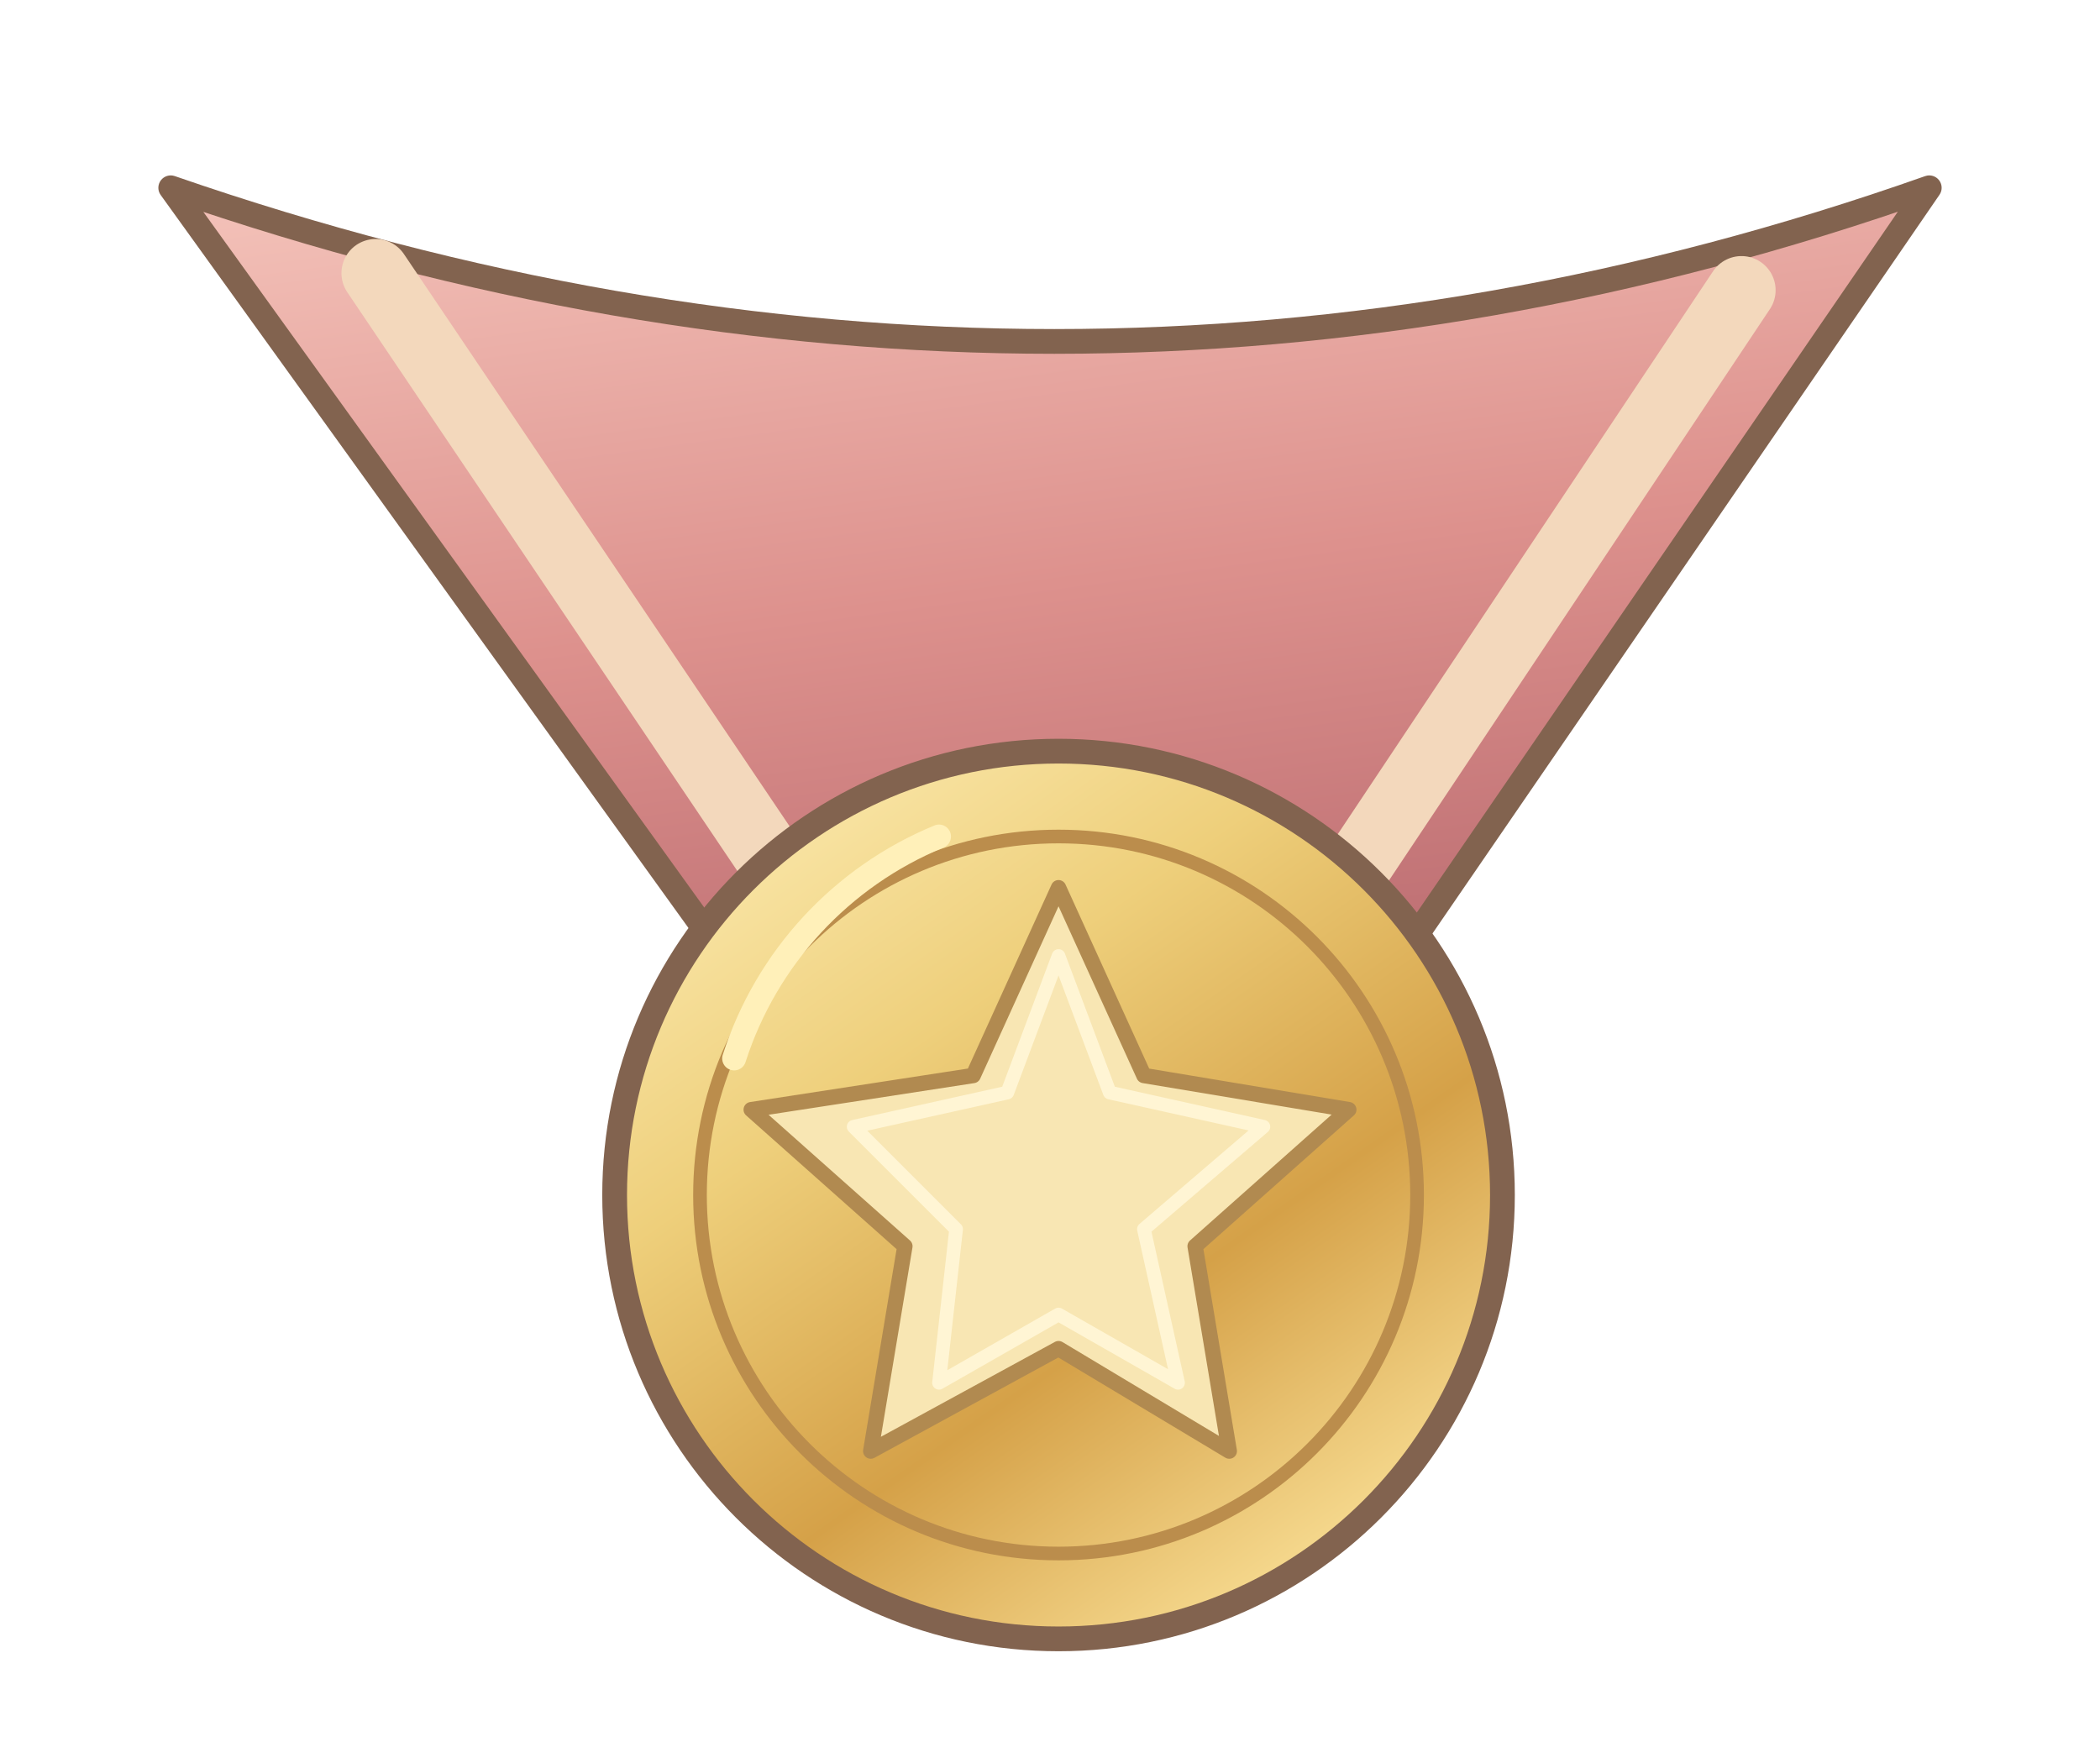
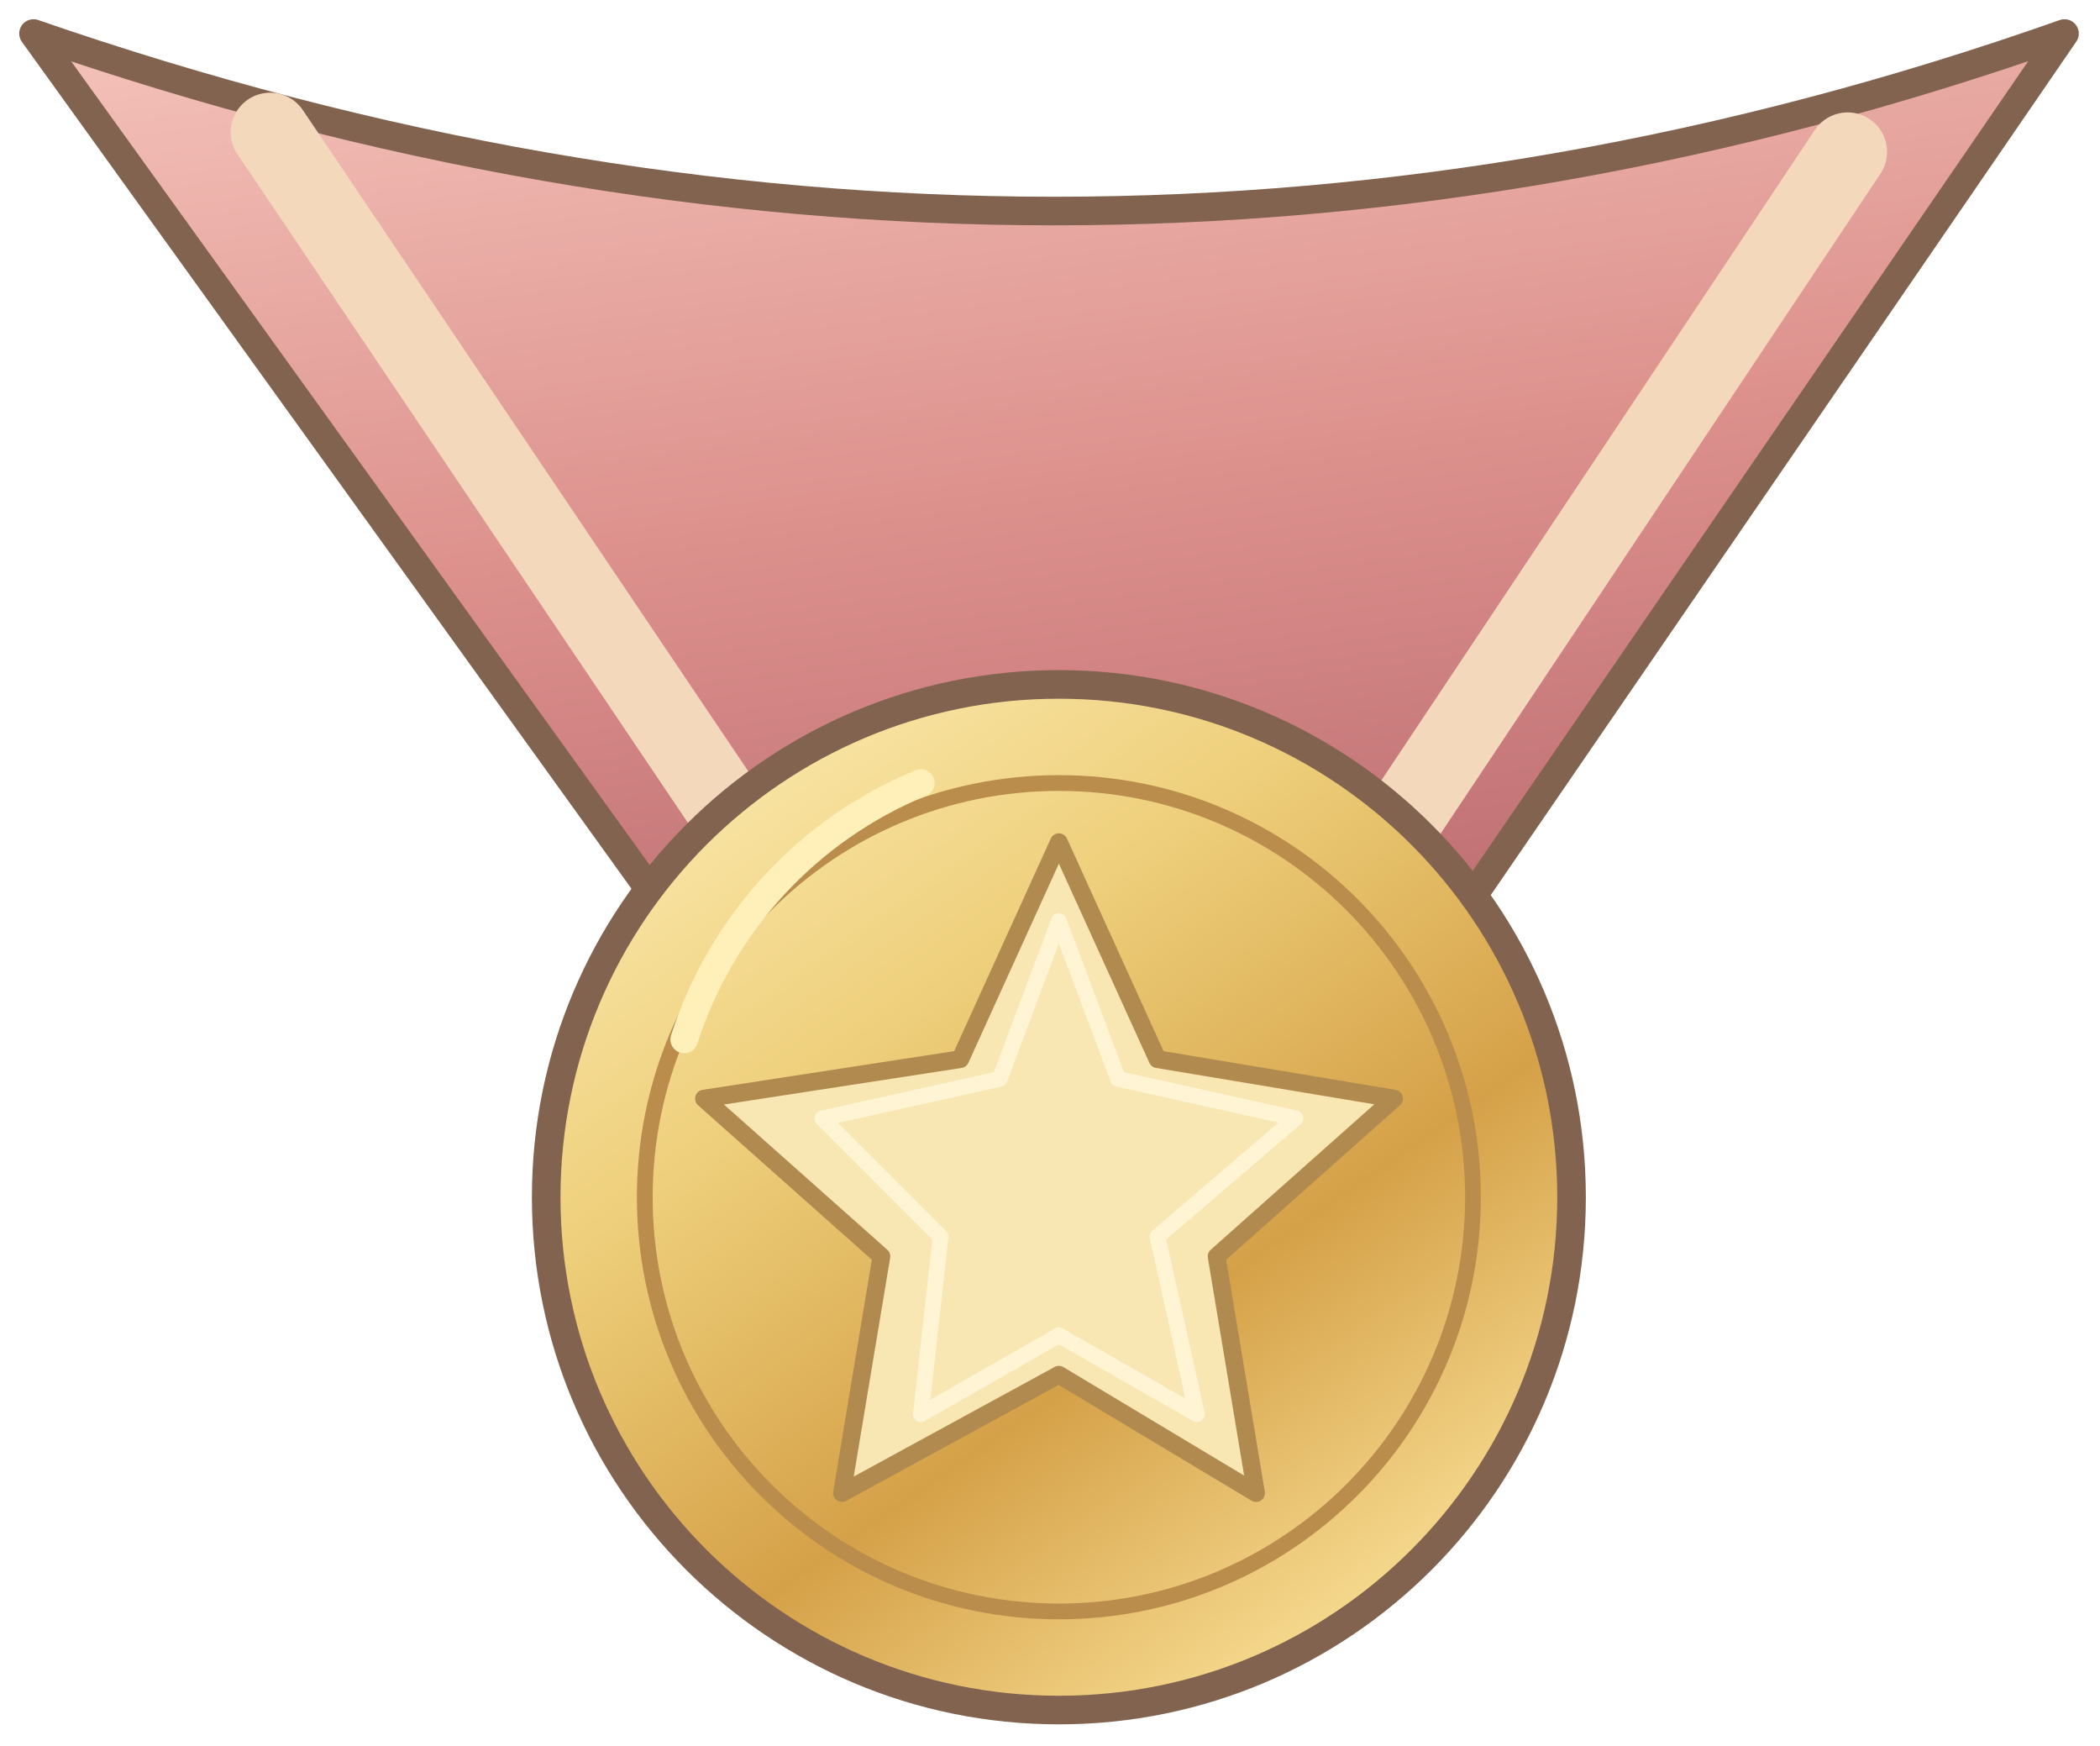
- <svg xmlns="http://www.w3.org/2000/svg" viewBox="0 0 123 102" width="123" height="102">
+ <svg xmlns="http://www.w3.org/2000/svg" viewBox="8.3 9.3 106.5 88.5" width="106.5" height="88.5">
  <defs>
    <linearGradient id="straw" x2=".15" y2="1">
      <stop stop-color="#fbe8b6" />
      <stop offset=".5" stop-color="#e9c078" />
      <stop offset="1" stop-color="#c88f47" />
    </linearGradient>
    <linearGradient id="rose" x2=".25" y2="1">
      <stop stop-color="#f4c3ba" />
      <stop offset=".5" stop-color="#dd918d" />
      <stop offset="1" stop-color="#b6676d" />
    </linearGradient>
    <linearGradient id="red" x2=".3" y2="1">
      <stop stop-color="#edb1a2" />
      <stop offset=".45" stop-color="#d97571" />
      <stop offset="1" stop-color="#ae4e54" />
    </linearGradient>
    <linearGradient id="teal" x2=".25" y2="1">
      <stop stop-color="#c7e2e0" />
      <stop offset=".48" stop-color="#8cbebd" />
      <stop offset="1" stop-color="#507f85" />
    </linearGradient>
    <linearGradient id="sage" x2=".3" y2="1">
      <stop stop-color="#c9dcb7" />
      <stop offset=".45" stop-color="#9eba91" />
      <stop offset="1" stop-color="#719579" />
    </linearGradient>
    <linearGradient id="gold" x2=".7" y2="1">
      <stop stop-color="#fff1bd" />
      <stop offset=".38" stop-color="#eecf7b" />
      <stop offset=".7" stop-color="#d5a148" />
      <stop offset="1" stop-color="#f8dd93" />
    </linearGradient>
    <radialGradient id="pearl" cx=".3" cy=".25" r=".8">
      <stop stop-color="#fffef7" />
      <stop offset=".48" stop-color="#faf0df" />
      <stop offset="1" stop-color="#c8b7aa" />
    </radialGradient>
    <linearGradient id="fur" x2=".2" y2="1">
      <stop stop-color="#fffdf3" />
      <stop offset=".65" stop-color="#f2e5d3" />
      <stop offset="1" stop-color="#d9c7b4" />
    </linearGradient>
    <pattern id="weave" width="7" height="5" patternUnits="userSpaceOnUse">
      <path d="M0 1.5h7M1 0v1.5M5 1.5V5" fill="none" stroke="#a47743" stroke-opacity=".3" stroke-width=".65" />
    </pattern>
    <pattern id="linen" width="5" height="5" patternUnits="userSpaceOnUse">
      <path d="M0 2.5h5M2.5 0v5" stroke="#fff8ed" stroke-opacity=".15" stroke-width=".45" />
    </pattern>
  </defs>
  <g stroke="#82634f" stroke-width="1.45" stroke-linecap="round" stroke-linejoin="round">
    <path d="M10 11Q62 29 113 11L78 62 62 68 46 61Z" fill="url(#rose)" />
    <path d="M22 16 53 62M102 17 72 62" fill="none" stroke="#f3d8bc" stroke-width="4" />
    <circle cx="62" cy="70" r="26" fill="url(#gold)" />
    <circle cx="62" cy="70" r="21" fill="none" stroke="#bb8d4c" stroke-width=".8" />
    <path d="m62 52 5 11 12 2-9 8 2 12-10-6-11 6 2-12-9-8 13-2Z" fill="#f8e6b3" stroke="#b18a50" stroke-width=".9" />
    <path d="m62 56 3 8 9 2-7 6 2 9-7-4-7 4 1-9-6-6 9-2Z" fill="none" stroke="#fff5d4" stroke-width=".8" />
    <path d="M43 62a21 21 0 0 1 12-13" fill="none" stroke="#fff0b9" stroke-width="1.4" />
  </g>
</svg>
